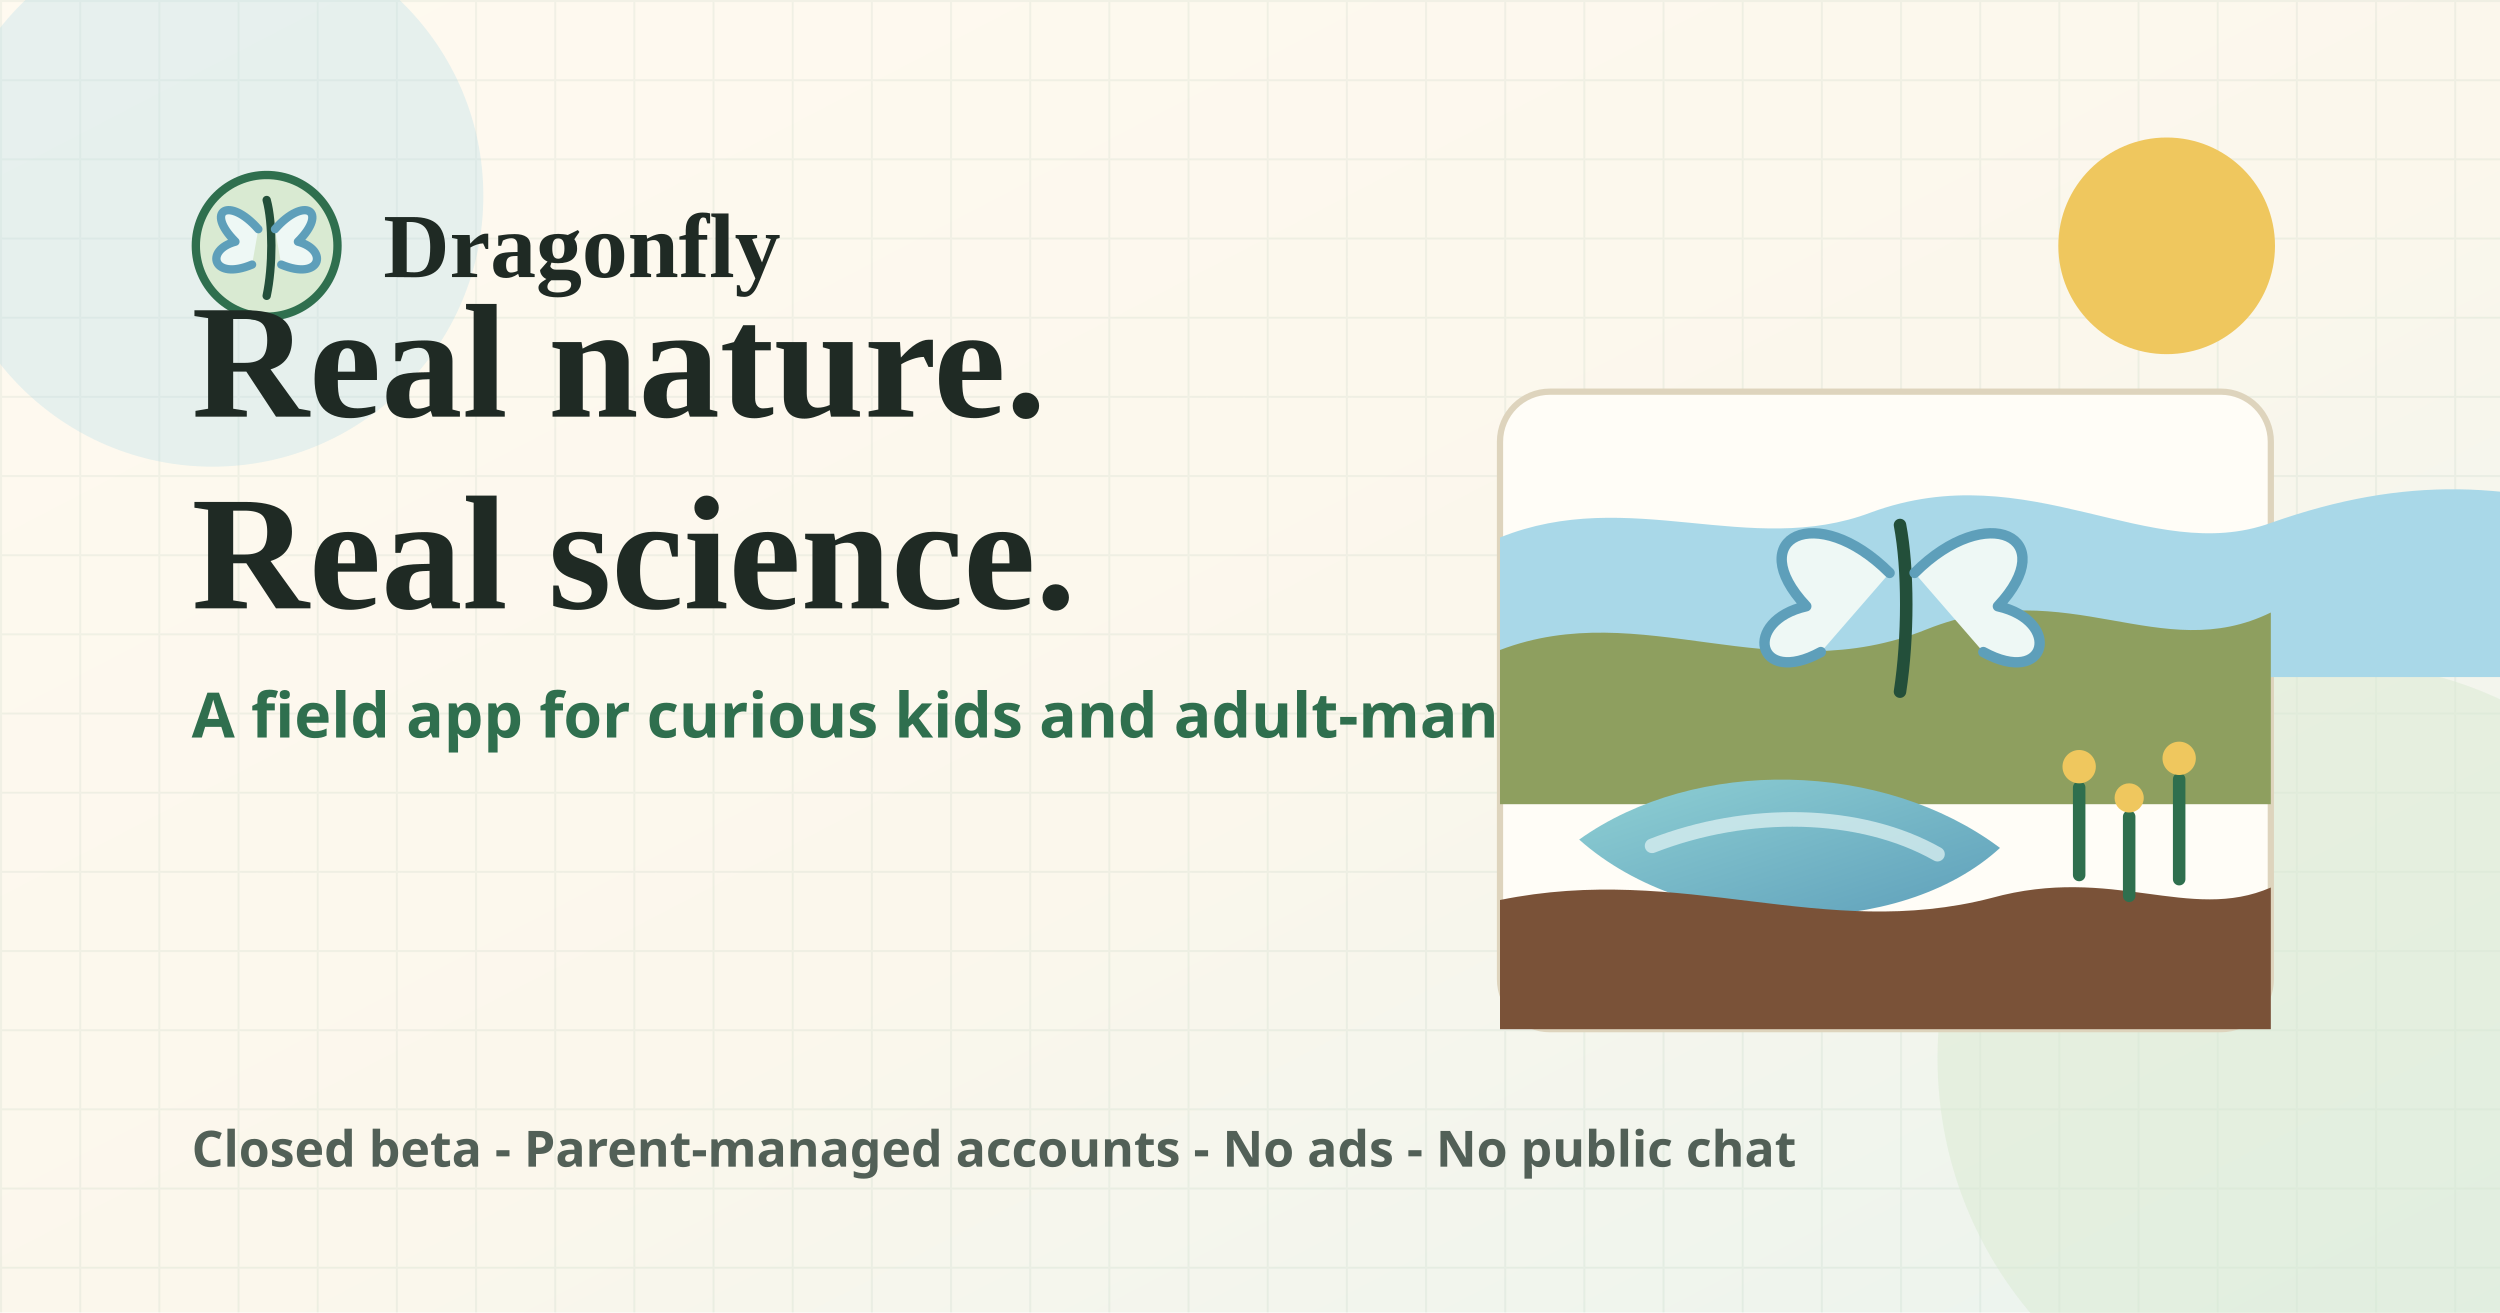
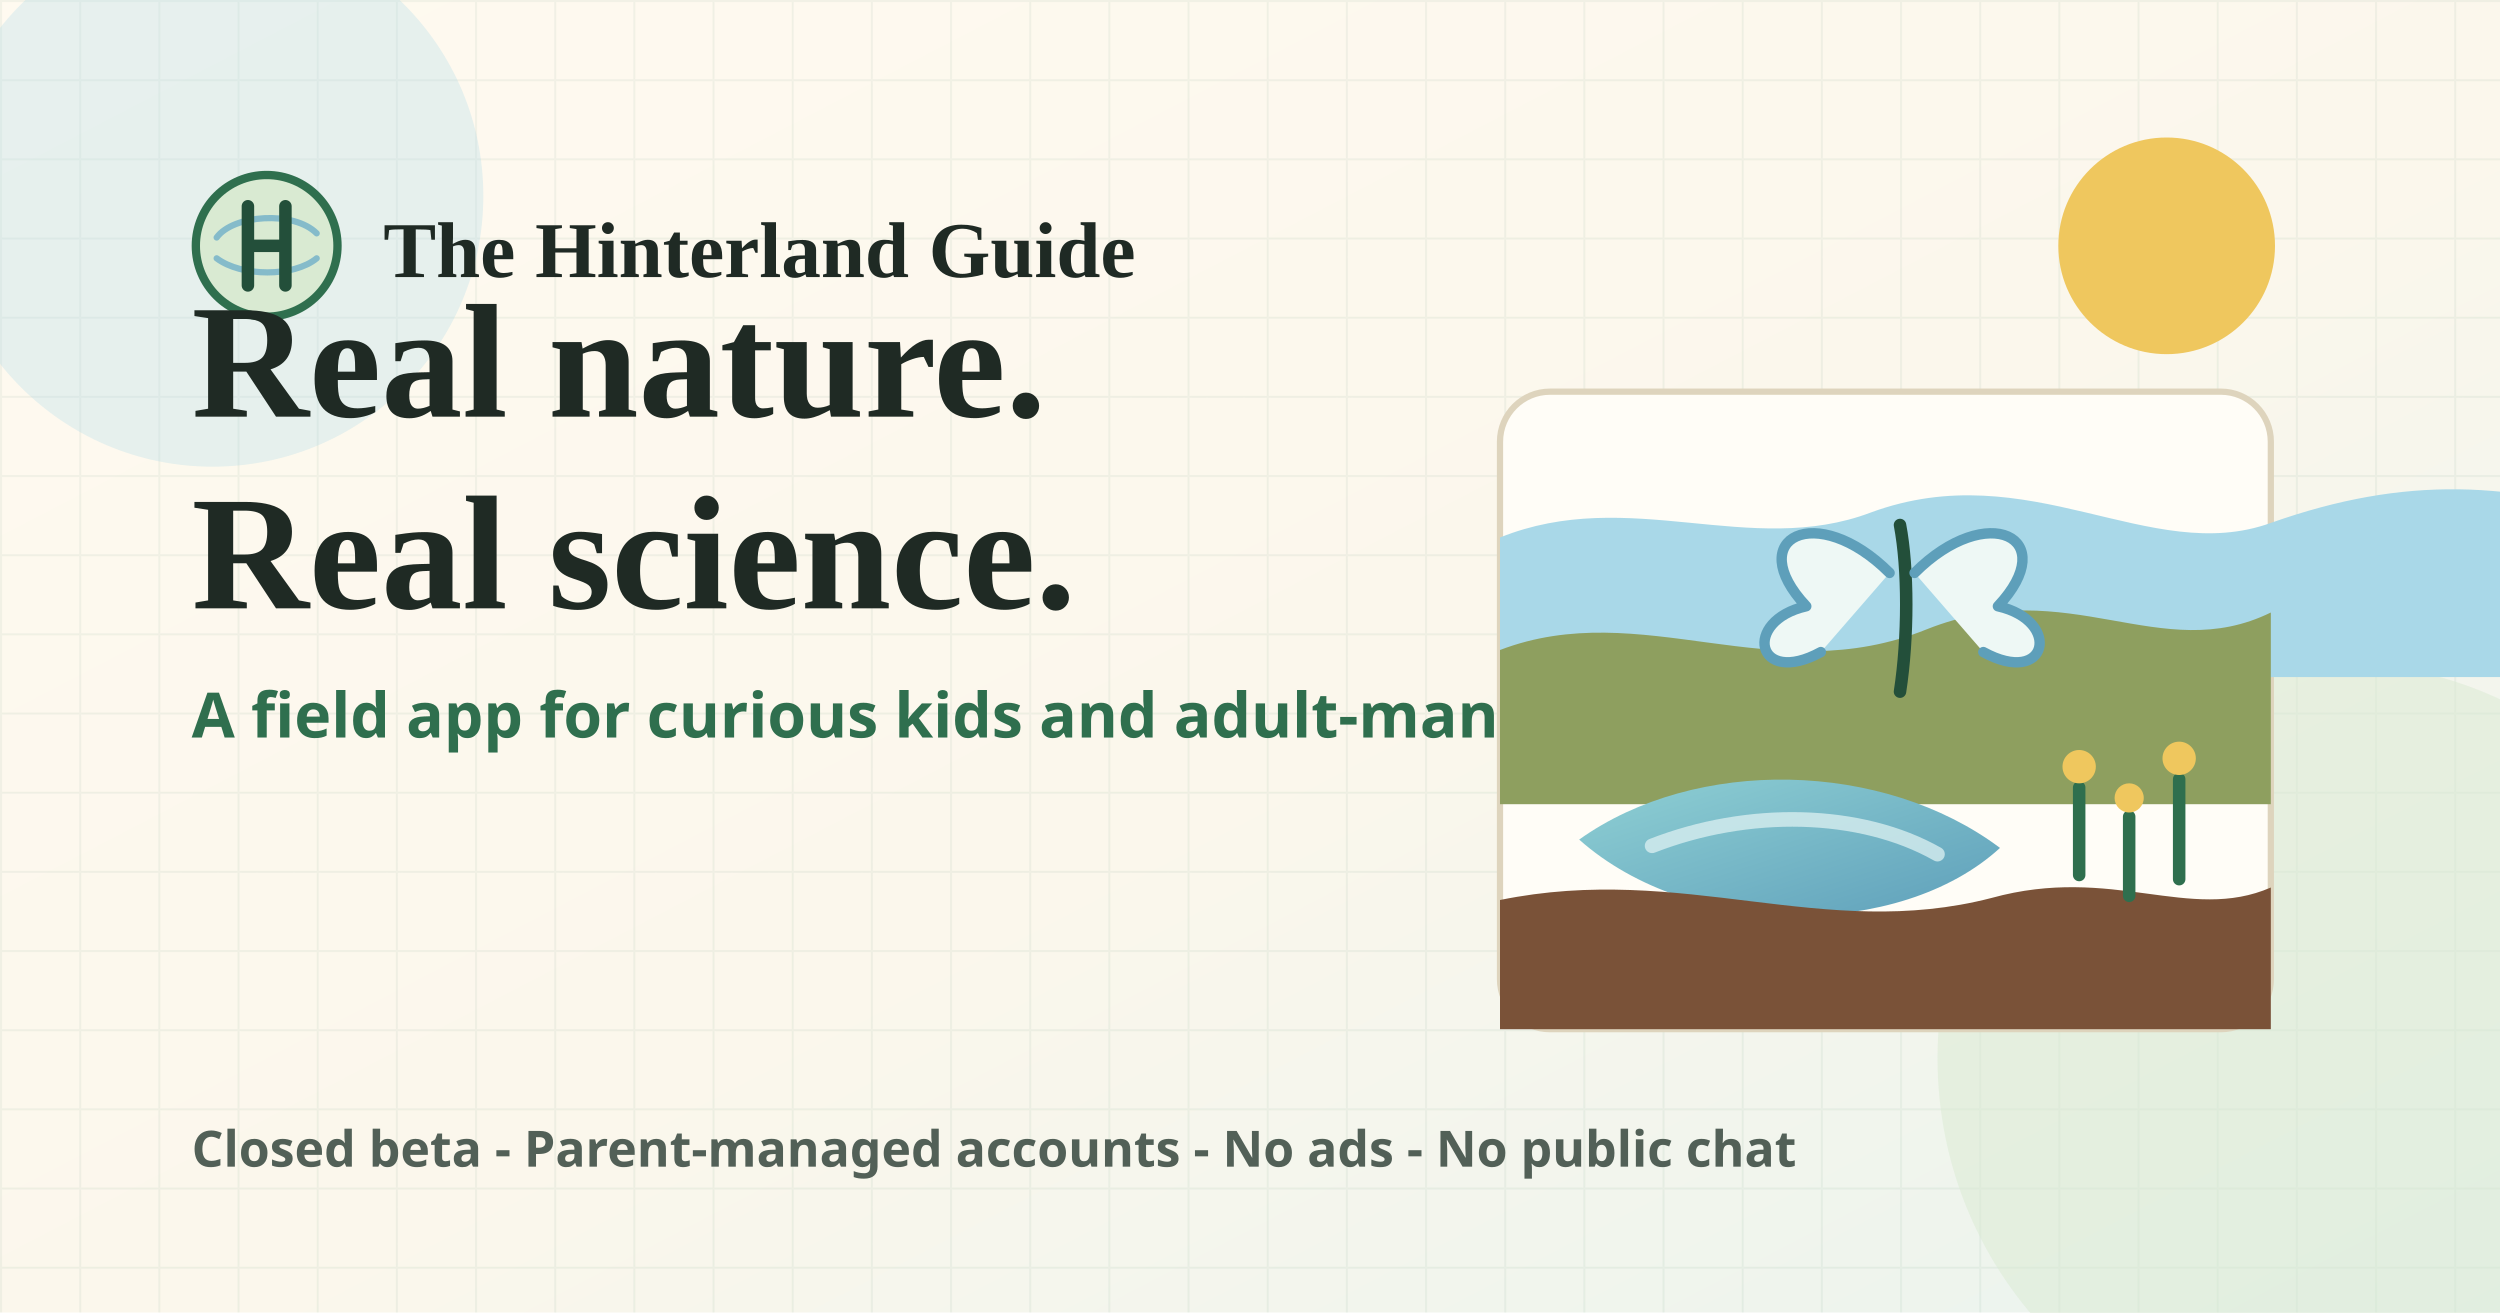
<svg xmlns="http://www.w3.org/2000/svg" viewBox="0 0 1200 630" role="img" aria-labelledby="title desc">
  <defs>
    <linearGradient id="bg" x1="0" y1="0" x2="1" y2="1">
      <stop offset="0" stop-color="#fffaf0" />
      <stop offset="0.55" stop-color="#fbf7ec" />
      <stop offset="1" stop-color="#e9f3ee" />
    </linearGradient>
    <linearGradient id="pond" x1="0" y1="0" x2="1" y2="1">
      <stop offset="0" stop-color="#8fd0d4" />
      <stop offset="1" stop-color="#5e9fba" />
    </linearGradient>
    <pattern id="grid" width="38" height="38" patternUnits="userSpaceOnUse">
      <path d="M38 0H0V38" fill="none" stroke="#2f6f4e" stroke-opacity="0.055" stroke-width="2" />
    </pattern>
  </defs>
  <rect width="1200" height="630" fill="url(#bg)" />
  <rect width="1200" height="630" fill="url(#grid)" />
  <circle cx="1040" cy="118" r="52" fill="#efc75e" />
  <circle cx="102" cy="94" r="130" fill="#a9d8e8" opacity="0.28" />
  <circle cx="1120" cy="508" r="190" fill="#d9ead2" opacity="0.5" />
  <g transform="translate(92 82)">
    <g transform="translate(0 0)">
      <circle cx="36" cy="36" r="34" fill="#d9ead2" stroke="#2f6f4e" stroke-width="4" />
-       <path d="M36 14c3 11 3 32 0 46" fill="none" stroke="#234f3a" stroke-width="4" stroke-linecap="round" />
-       <path d="M32 28C18 12 6 19 21 34c-15 4-11 19 8 11" fill="#eef8f5" stroke="#5e9fba" stroke-width="4" stroke-linecap="round" stroke-linejoin="round" />
-       <path d="M40 28c14-16 26-9 11 6 15 4 11 19-8 11" fill="#eef8f5" stroke="#5e9fba" stroke-width="4" stroke-linecap="round" stroke-linejoin="round" />
+       <path d="M12 32c8-11 37-13 48-2M12 42c12 9 37 9 48 0" fill="none" stroke="#85bbca" stroke-width="3" stroke-linecap="round" />
+       <path d="M27 17v38M45 17v38M27 36h18" fill="none" stroke="#234f3a" stroke-width="6" stroke-linecap="round" stroke-linejoin="round" />
    </g>
-     <text x="92" y="51" font-family="Georgia, 'Times New Roman', serif" font-size="44" font-weight="700" fill="#1f2a24">Dragonfly</text>
+     <text x="92" y="51" font-family="Georgia, 'Times New Roman', serif" font-size="38" font-weight="700" fill="#1f2a24">The Hinterland Guide</text>
  </g>
  <g transform="translate(92 200)">
    <text x="0" y="0" font-family="Georgia, 'Times New Roman', serif" font-size="78" font-weight="700" fill="#1f2a24">Real nature.</text>
    <text x="0" y="92" font-family="Georgia, 'Times New Roman', serif" font-size="78" font-weight="700" fill="#1f2a24">Real science.</text>
    <text x="0" y="154" font-family="'Trebuchet MS', Verdana, sans-serif" font-size="30" font-weight="700" fill="#2f6f4e">A field app for curious kids and adult-managed pilot groups.</text>
  </g>
  <g transform="translate(720 188)">
    <rect x="0" y="0" width="370" height="306" rx="24" fill="#fffdf7" stroke="#ded4bd" stroke-width="3" />
    <path d="M0 70C62 45 120 80 178 58c76-28 134 26 192 5 65-23 116-20 178 0v74H0Z" fill="#a9d8e8" />
    <path d="M0 124c68-26 131 20 205-10 68-27 112 18 165-8v92H0Z" fill="#8e9f5f" />
    <path d="M38 215c56-40 146-38 202 4-48 44-148 44-202-4Z" fill="url(#pond)" />
    <path d="M73 218c46-18 100-17 137 4" fill="none" stroke="#d8eef0" stroke-width="7" stroke-linecap="round" opacity="0.78" />
    <path d="M0 244c88-18 155 20 236-1 58-16 95 12 134-5v68H0Z" fill="#7a5238" />
    <g stroke="#2f6f4e" stroke-width="6" stroke-linecap="round">
      <path d="M278 190v42" />
      <path d="M302 204v38" />
      <path d="M326 186v48" />
    </g>
    <g fill="#efc75e">
      <circle cx="278" cy="180" r="8" />
      <circle cx="302" cy="195" r="7" />
      <circle cx="326" cy="176" r="8" />
    </g>
    <g transform="translate(170 58)" stroke-linecap="round" stroke-linejoin="round">
      <path d="M22 6c4 21 4 54 0 80" fill="none" stroke="#234f3a" stroke-width="6" />
      <path d="M17 29C-18-6-54 12-23 45c-31 7-24 39 7 22" fill="#eef8f5" stroke="#5e9fba" stroke-width="5" />
      <path d="M29 29C64-6 100 12 69 45c31 7 24 39-7 22" fill="#eef8f5" stroke="#5e9fba" stroke-width="5" />
    </g>
  </g>
  <text x="92" y="560" font-family="'Trebuchet MS', Verdana, sans-serif" font-size="24" font-weight="700" fill="#526057">Closed beta - Parent-managed accounts - No ads - No public chat</text>
</svg>
